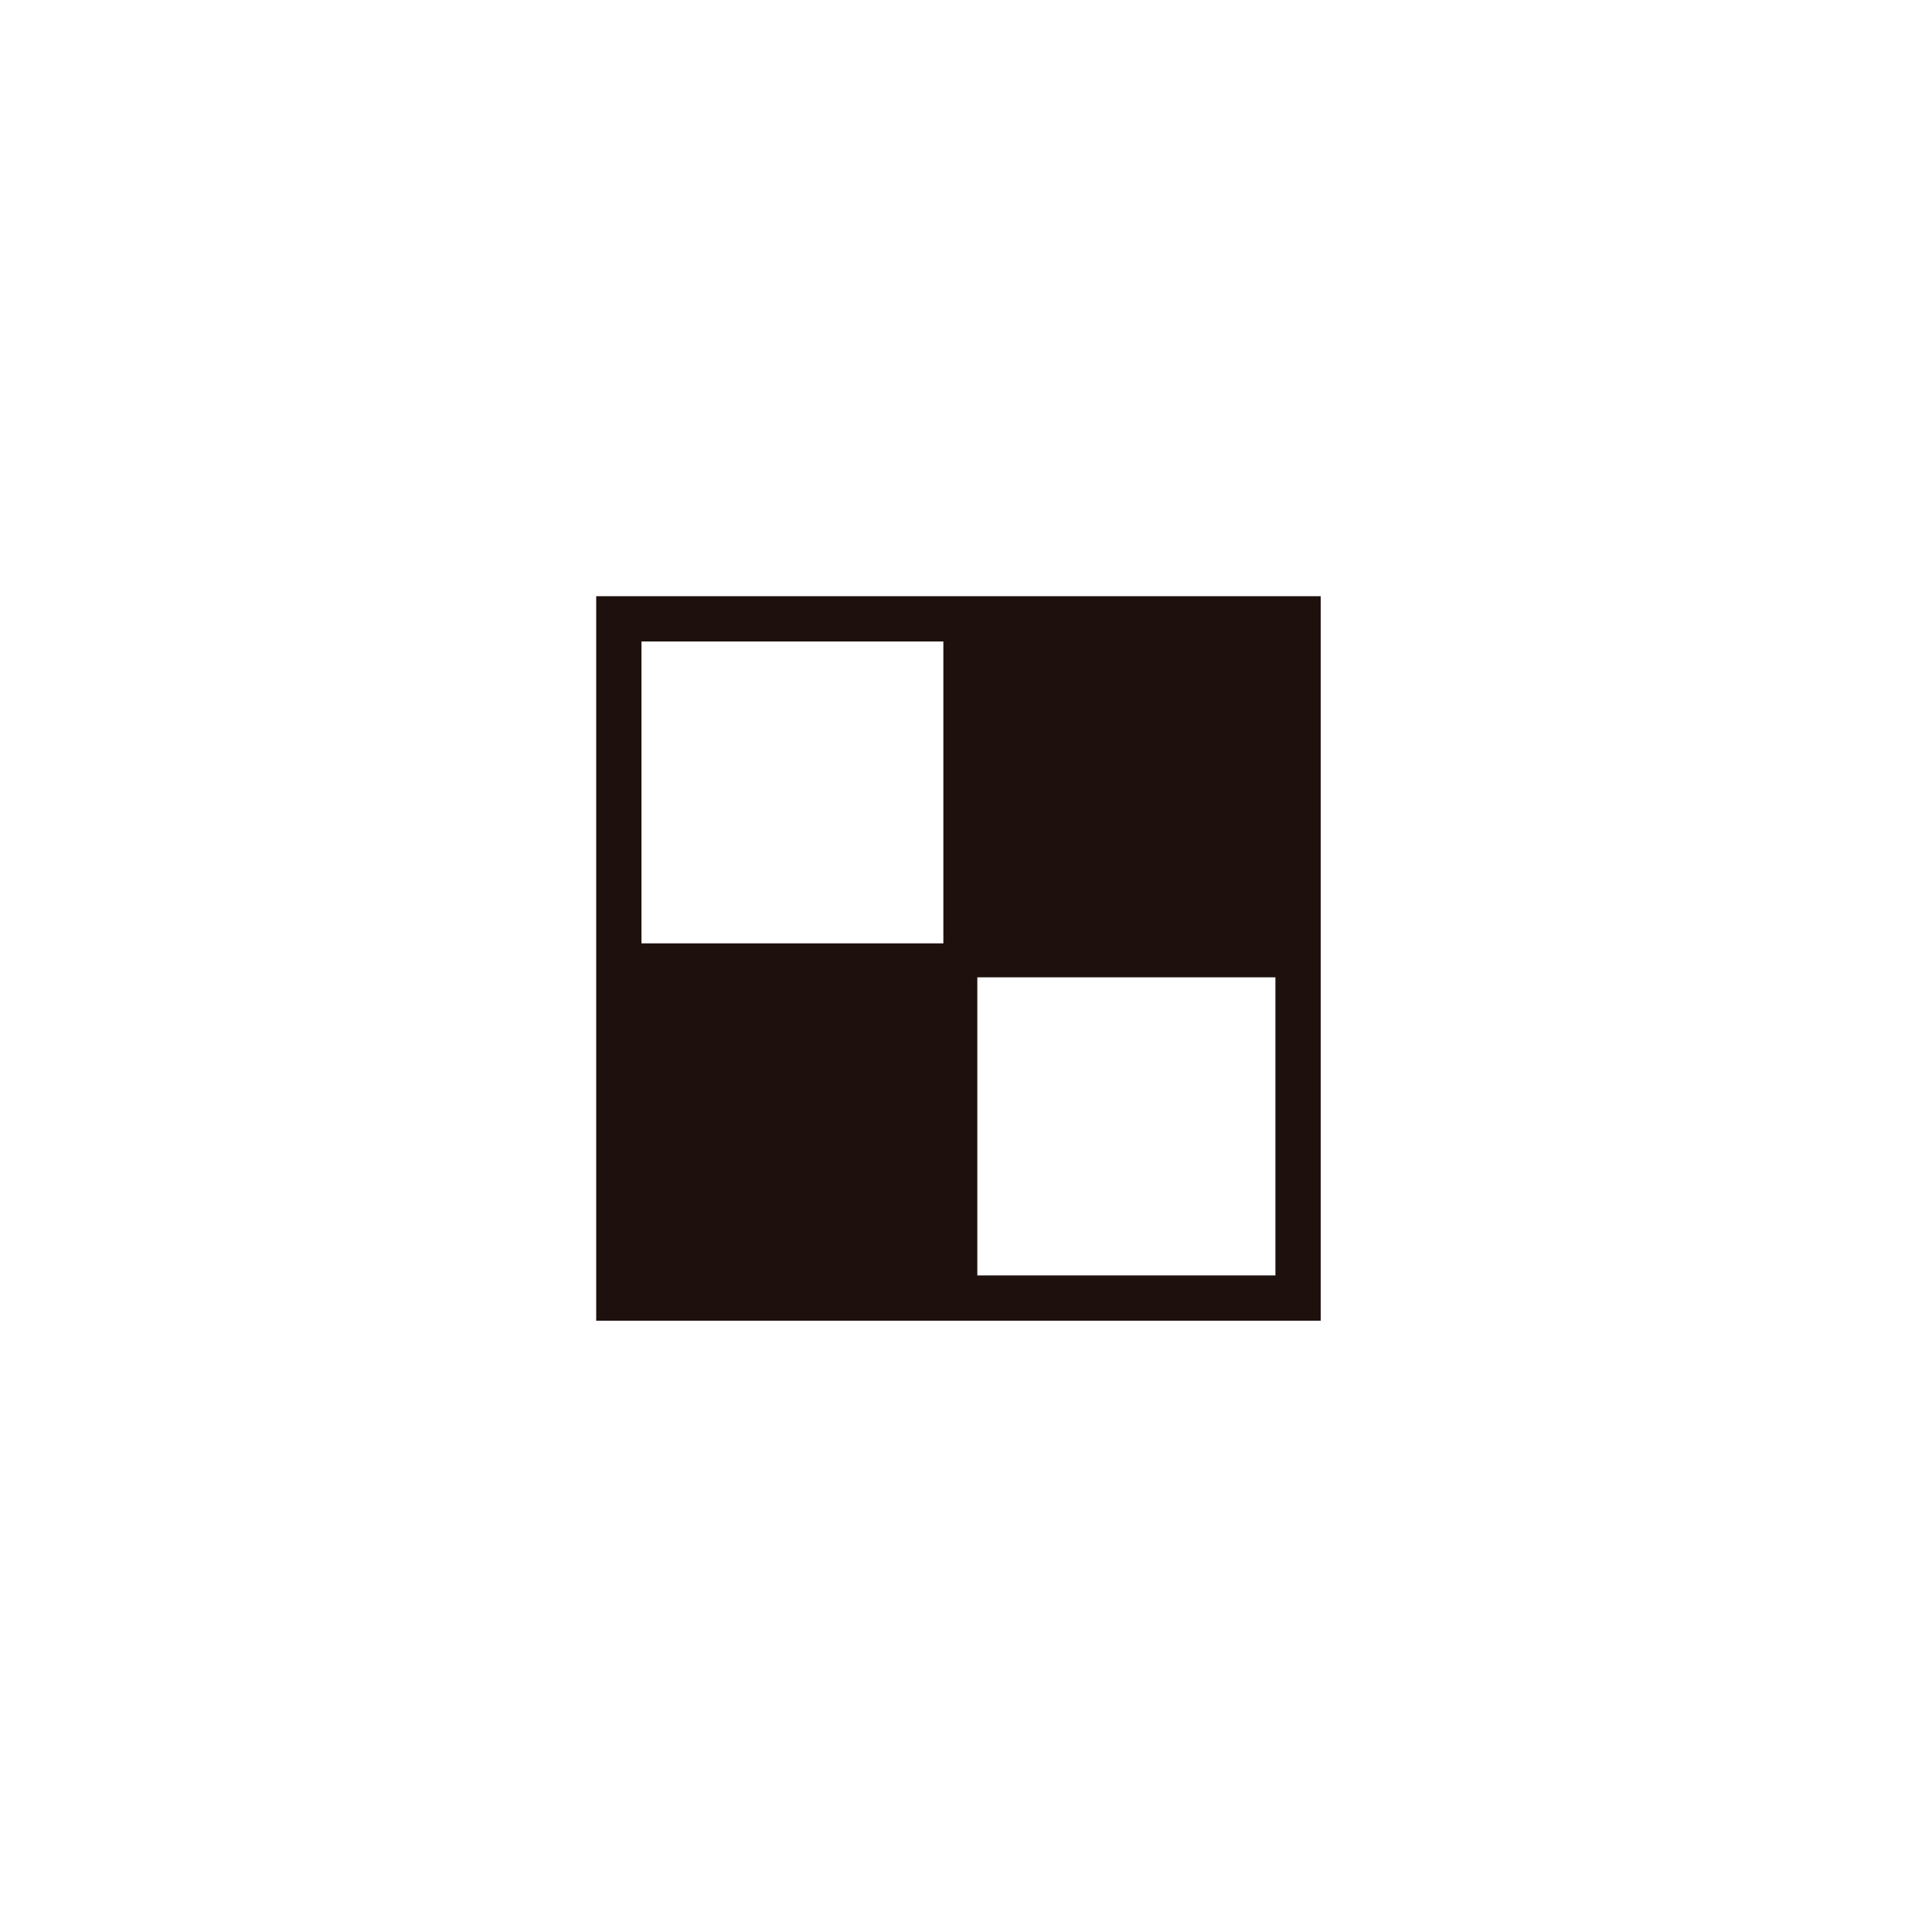
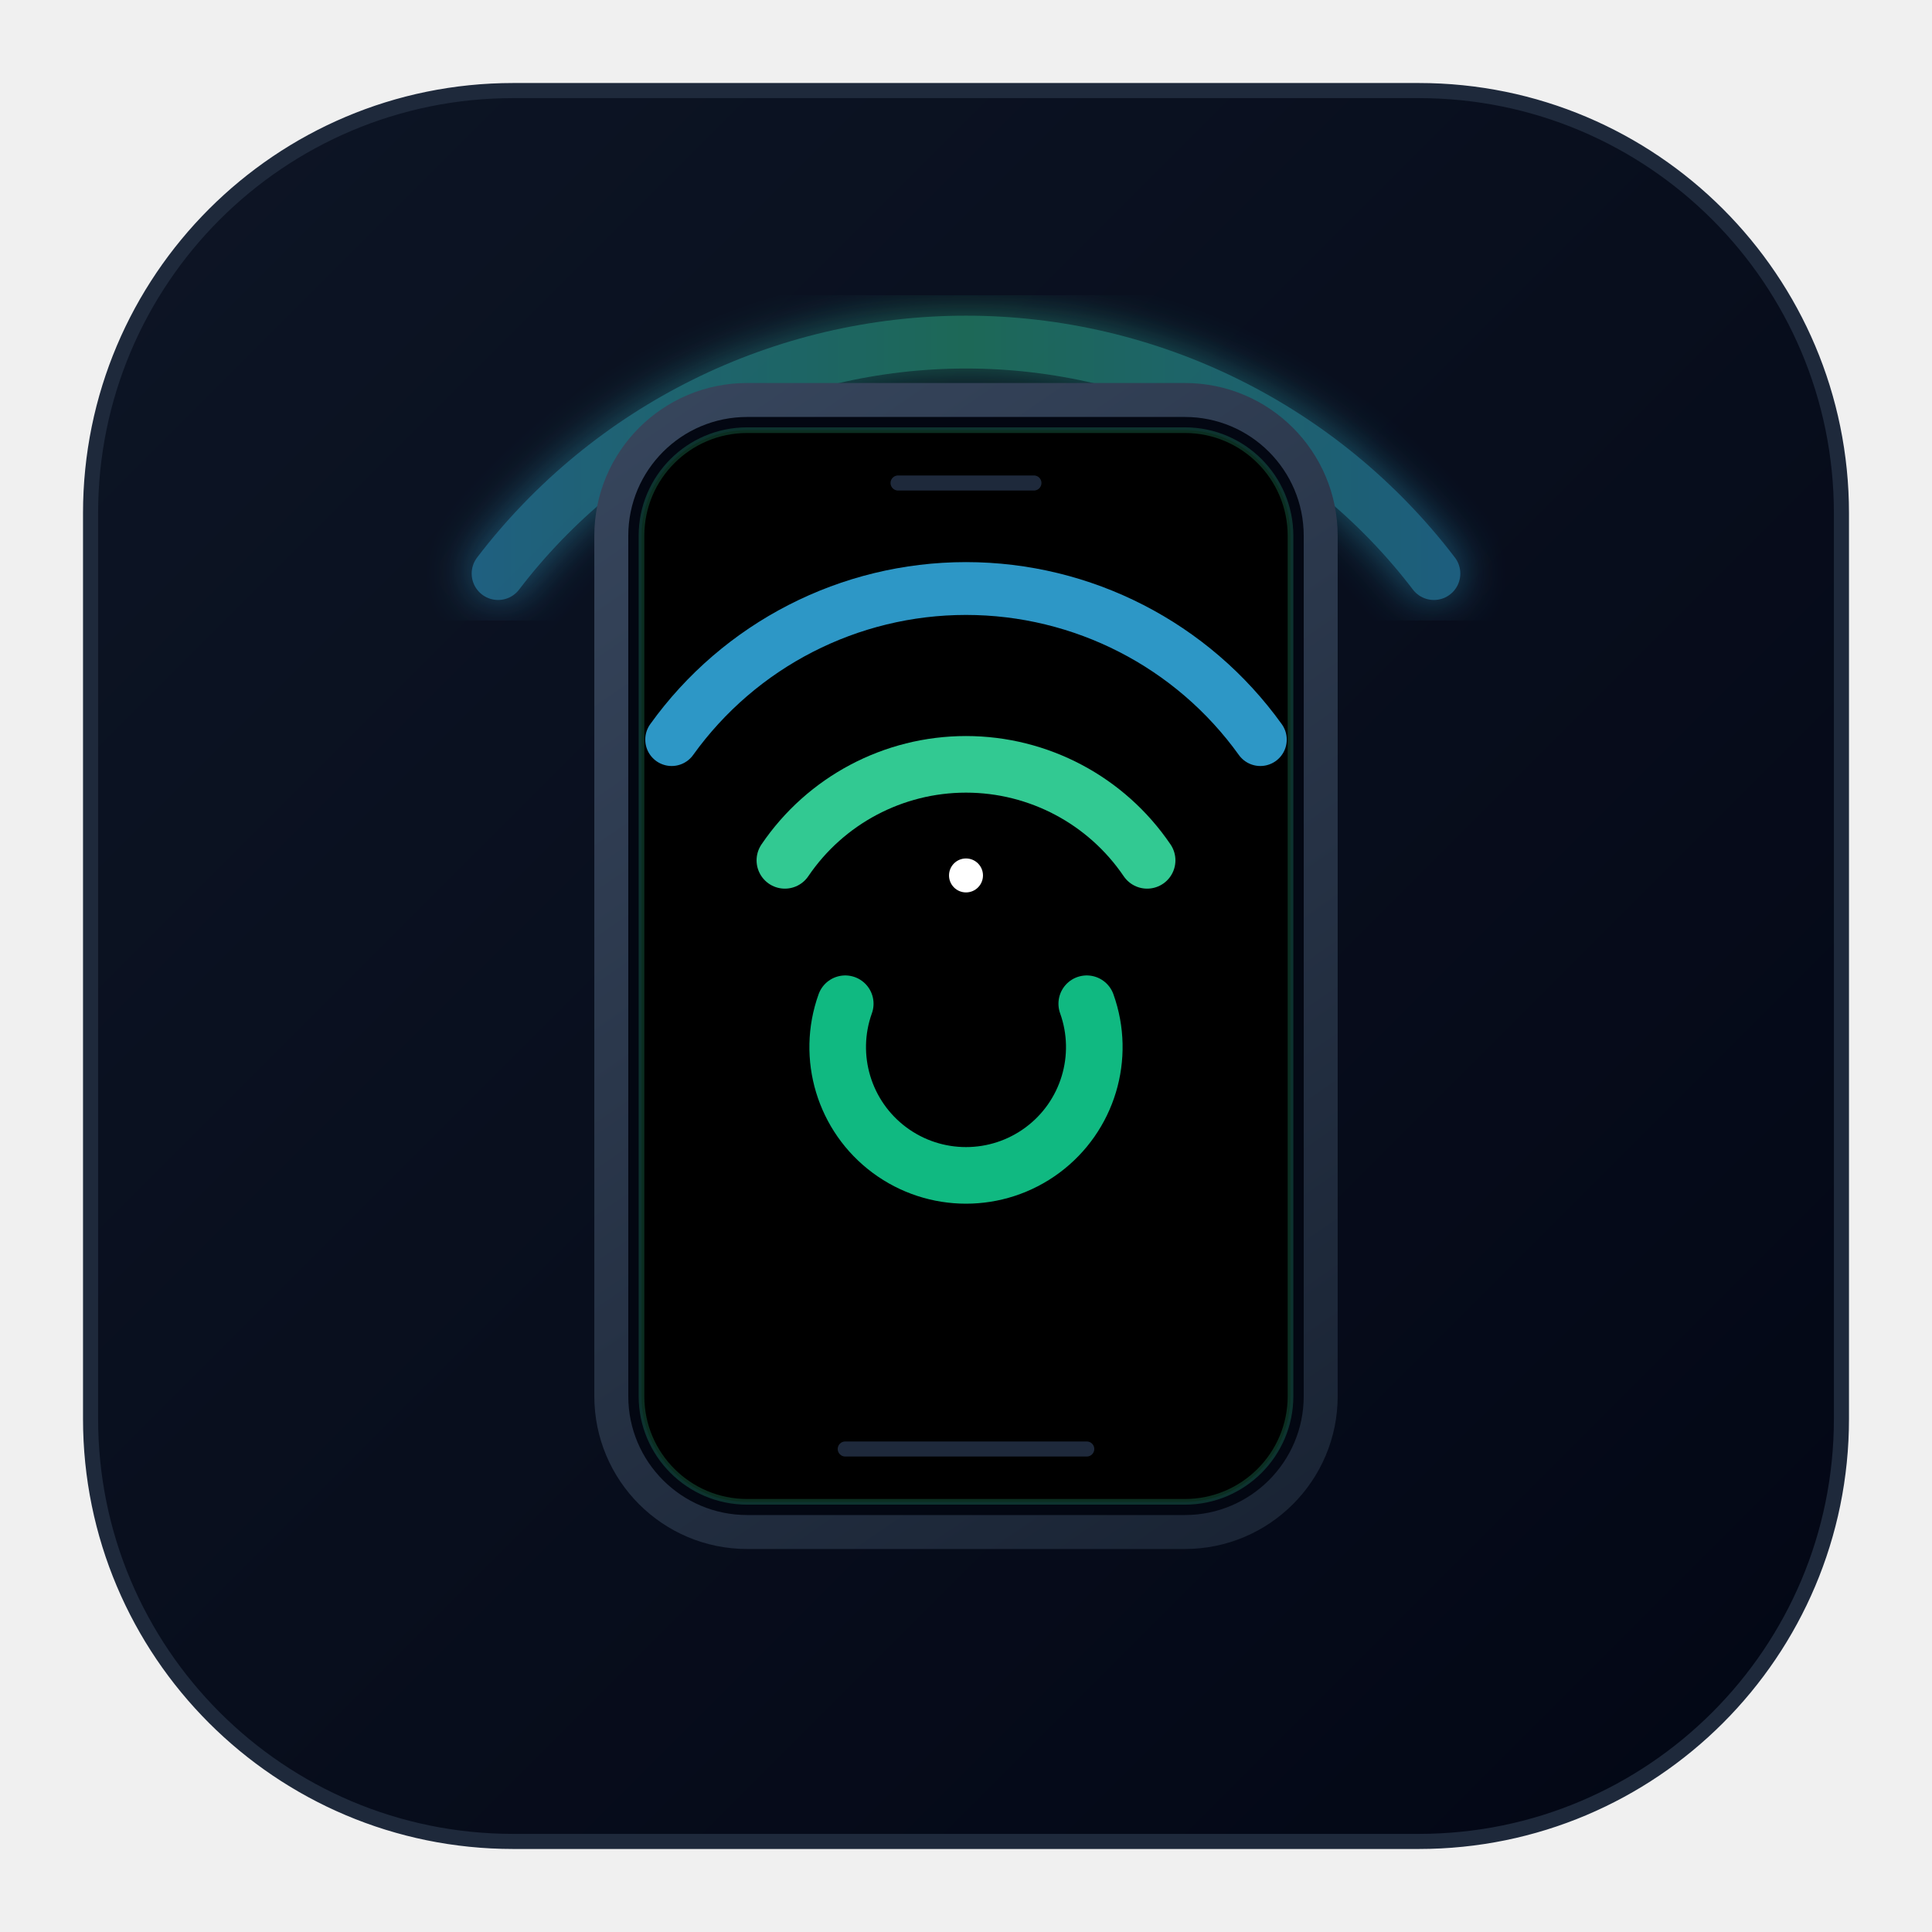
- <svg xmlns="http://www.w3.org/2000/svg" width="512" height="512" viewBox="0 0 512 512" role="img" aria-label="KernelSU Style UI Kit logo">
-   <rect width="512" height="512" fill="#FFFFFF" />
-   <rect x="164" y="164" width="180" height="180" fill="none" stroke="#1E110D" stroke-width="12" />
-   <rect x="250" y="163" width="96" height="96" fill="#1E110D" />
-   <rect x="163" y="250" width="96" height="96" fill="#1E110D" />
+ <svg xmlns="http://www.w3.org/2000/svg" viewBox="0 0 512 512" width="512" height="512" fill="none">
+   <defs>
+     <linearGradient id="bg" x1="0" y1="0" x2="512" y2="512" gradientUnits="userSpaceOnUse">
+       <stop offset="0%" stop-color="#0E1626" />
+       <stop offset="100%" stop-color="#020614" />
+     </linearGradient>
+     <linearGradient id="waveGlow" x1="120" y1="140" x2="392" y2="140" gradientUnits="userSpaceOnUse">
+       <stop offset="0%" stop-color="#38BDF8" />
+       <stop offset="50%" stop-color="#34D399" />
+       <stop offset="100%" stop-color="#38BDF8" />
+     </linearGradient>
+     <linearGradient id="frameGrad" x1="150" y1="100" x2="362" y2="410" gradientUnits="userSpaceOnUse">
+       <stop offset="0%" stop-color="#38475E" />
+       <stop offset="100%" stop-color="#182232" />
+     </linearGradient>
+     <filter id="glow" x="-20%" y="-20%" width="140%" height="140%">
+       <feGaussianBlur stdDeviation="6" result="blur" />
+       <feComposite in="SourceGraphic" in2="blur" operator="over" />
+     </filter>
+   </defs>
+   <rect x="24" y="24" width="464" height="464" rx="112" fill="url(#bg)" stroke="#1E293B" stroke-width="4" />
+   <path d="M 132 152 A 156 156 0 0 1 380 152" stroke="url(#waveGlow)" stroke-width="14" stroke-linecap="round" fill="none" opacity="0.45" filter="url(#glow)" />
+   <rect x="162" y="106" width="188" height="300" rx="36" fill="#030712" stroke="url(#frameGrad)" stroke-width="9" />
+   <rect x="170" y="114" width="172" height="284" rx="28" fill="#000000" stroke="#34D399" stroke-width="1.5" stroke-opacity="0.22" />
+   <path d="M 178 196 A 96 96 0 0 1 334 196" stroke="#38BDF8" stroke-width="14" stroke-linecap="round" fill="none" opacity="0.8" />
+   <path d="M 208 228 A 58 58 0 0 1 304 228" stroke="#34D399" stroke-width="15" stroke-linecap="round" fill="none" opacity="0.95" />
+   <path d="M 224 266 A 34 34 0 1 0 288 266" stroke="#10B981" stroke-width="15" stroke-linecap="round" fill="none" />
+   <line x1="256" y1="232" x2="256" y2="276" stroke="#34D399" stroke-width="15" stroke-linecap="round" filter="url(#glow)" />
+   <circle cx="256" cy="232" r="4.5" fill="#FFFFFF" />
+   <rect x="236" y="126" width="40" height="4" rx="2" fill="#1E293B" />
+   <rect x="222" y="382" width="68" height="4" rx="2" fill="#1E293B" />
</svg>
